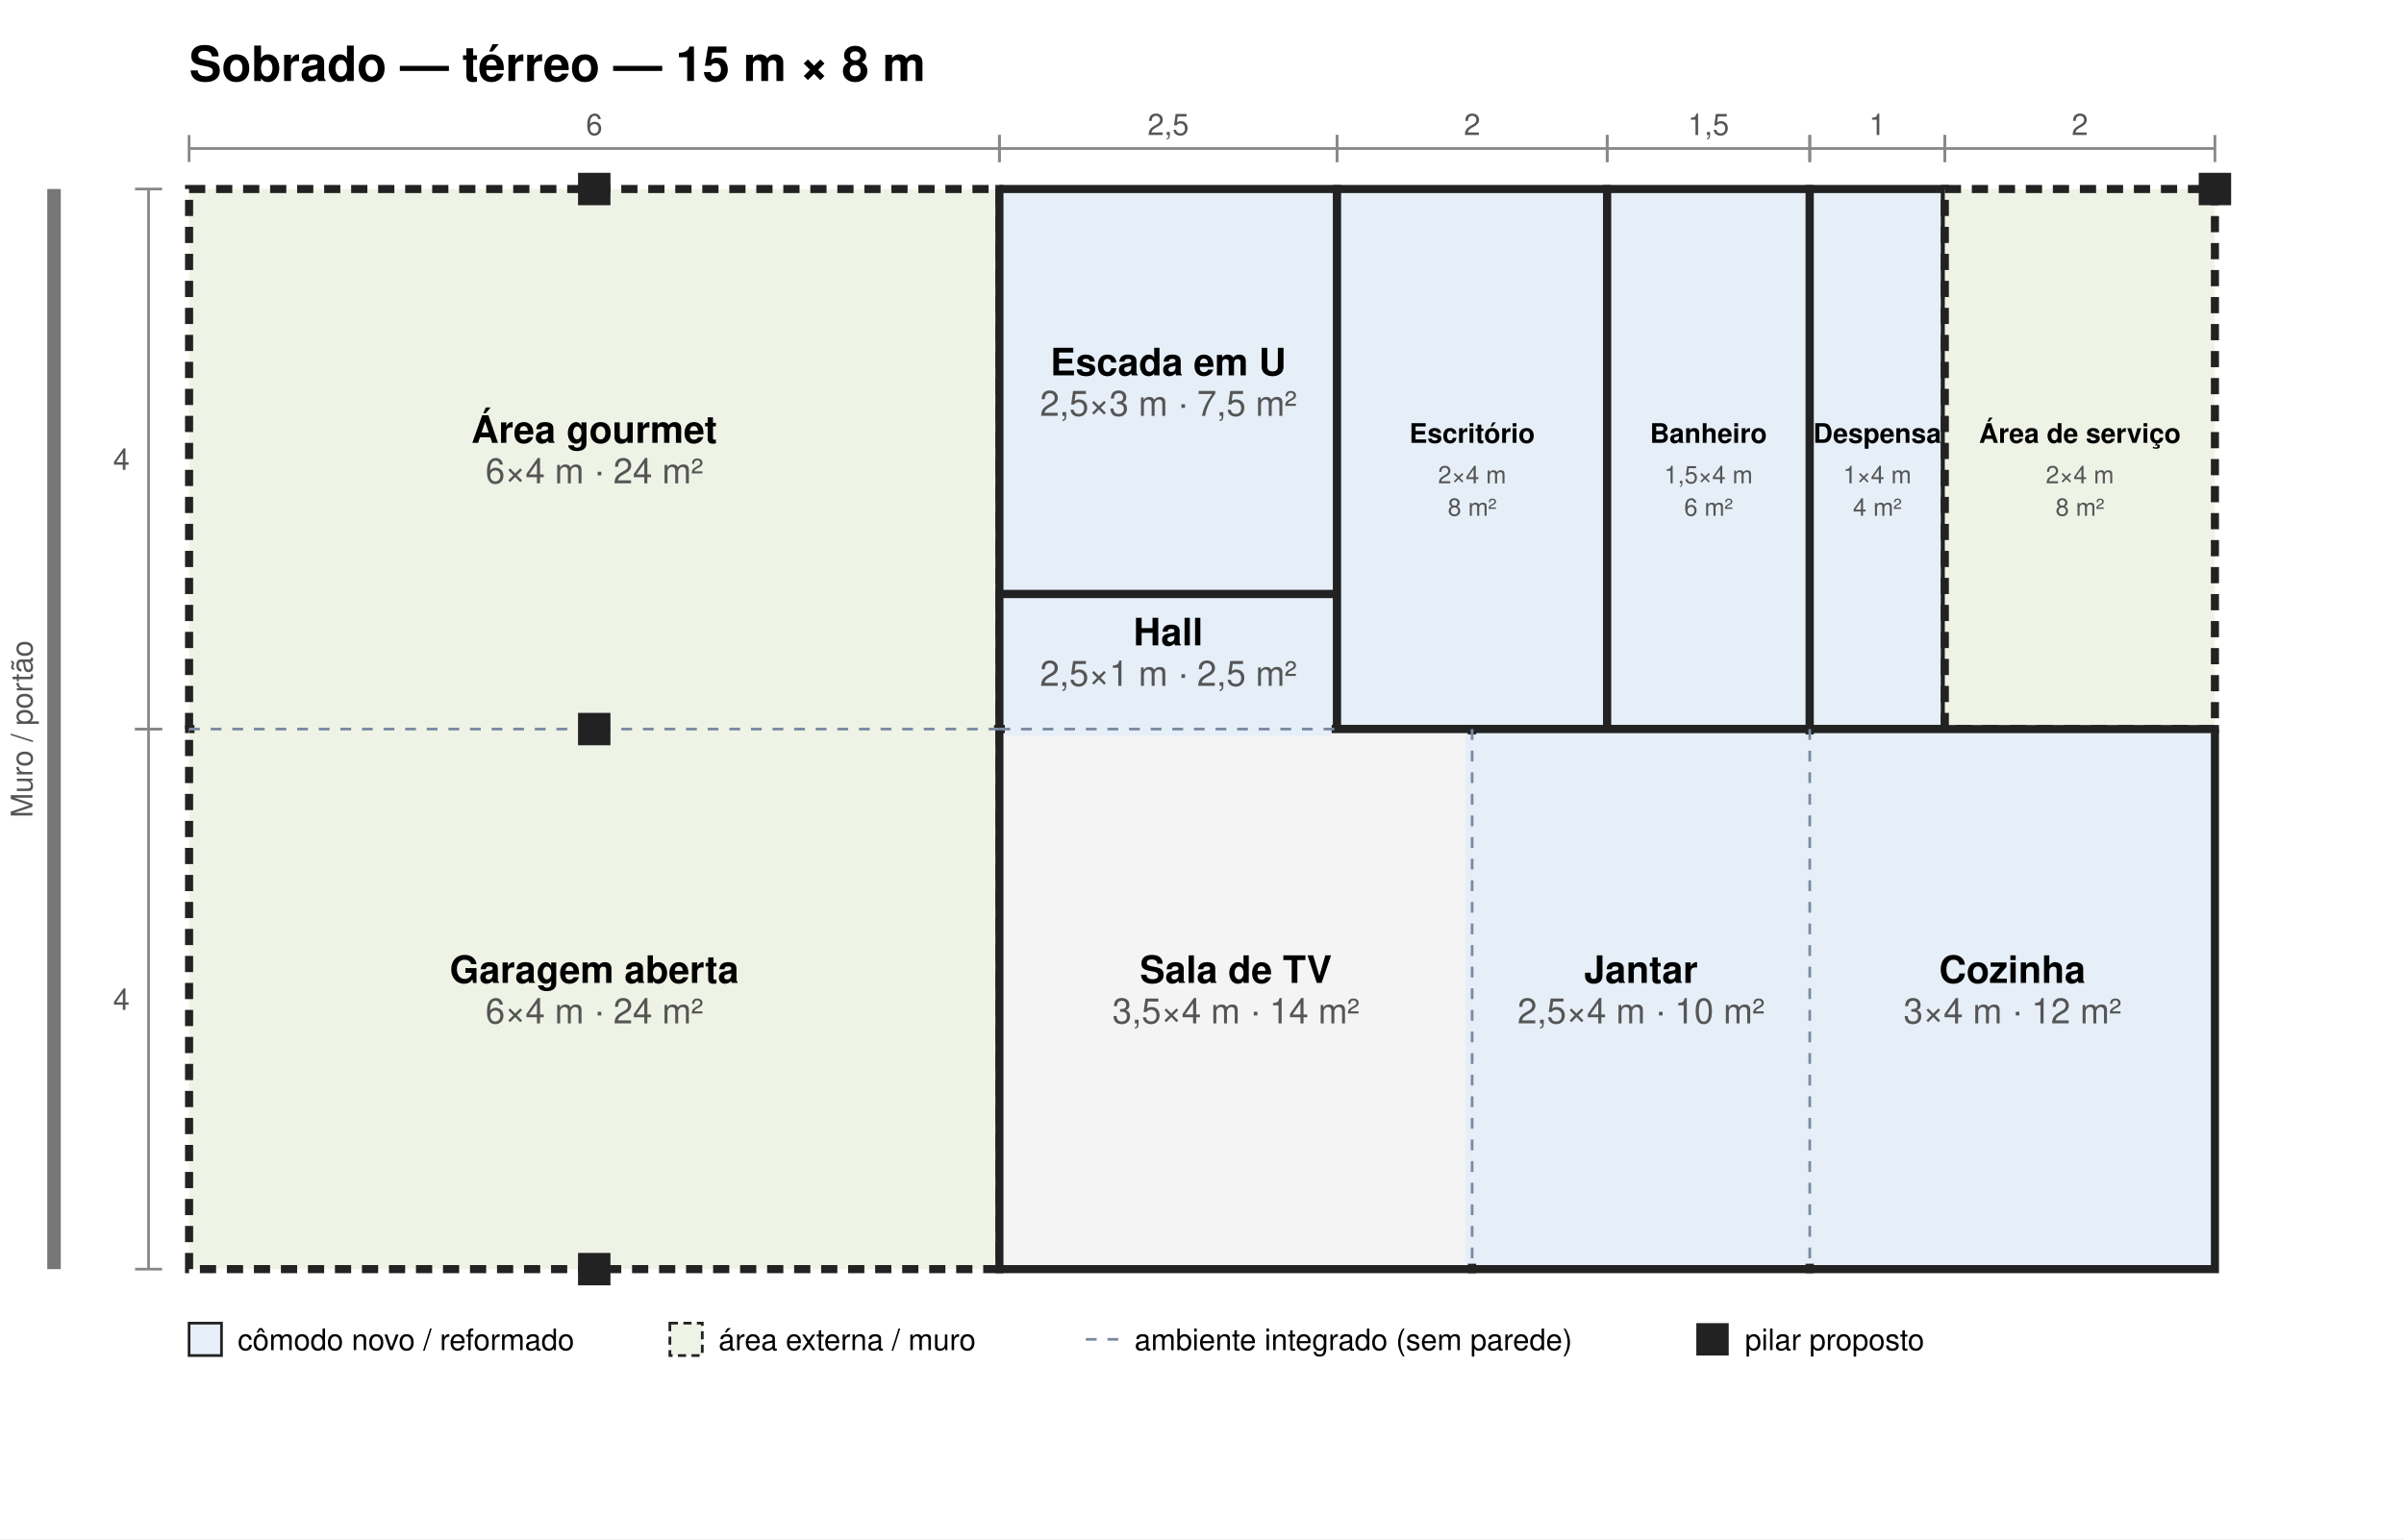
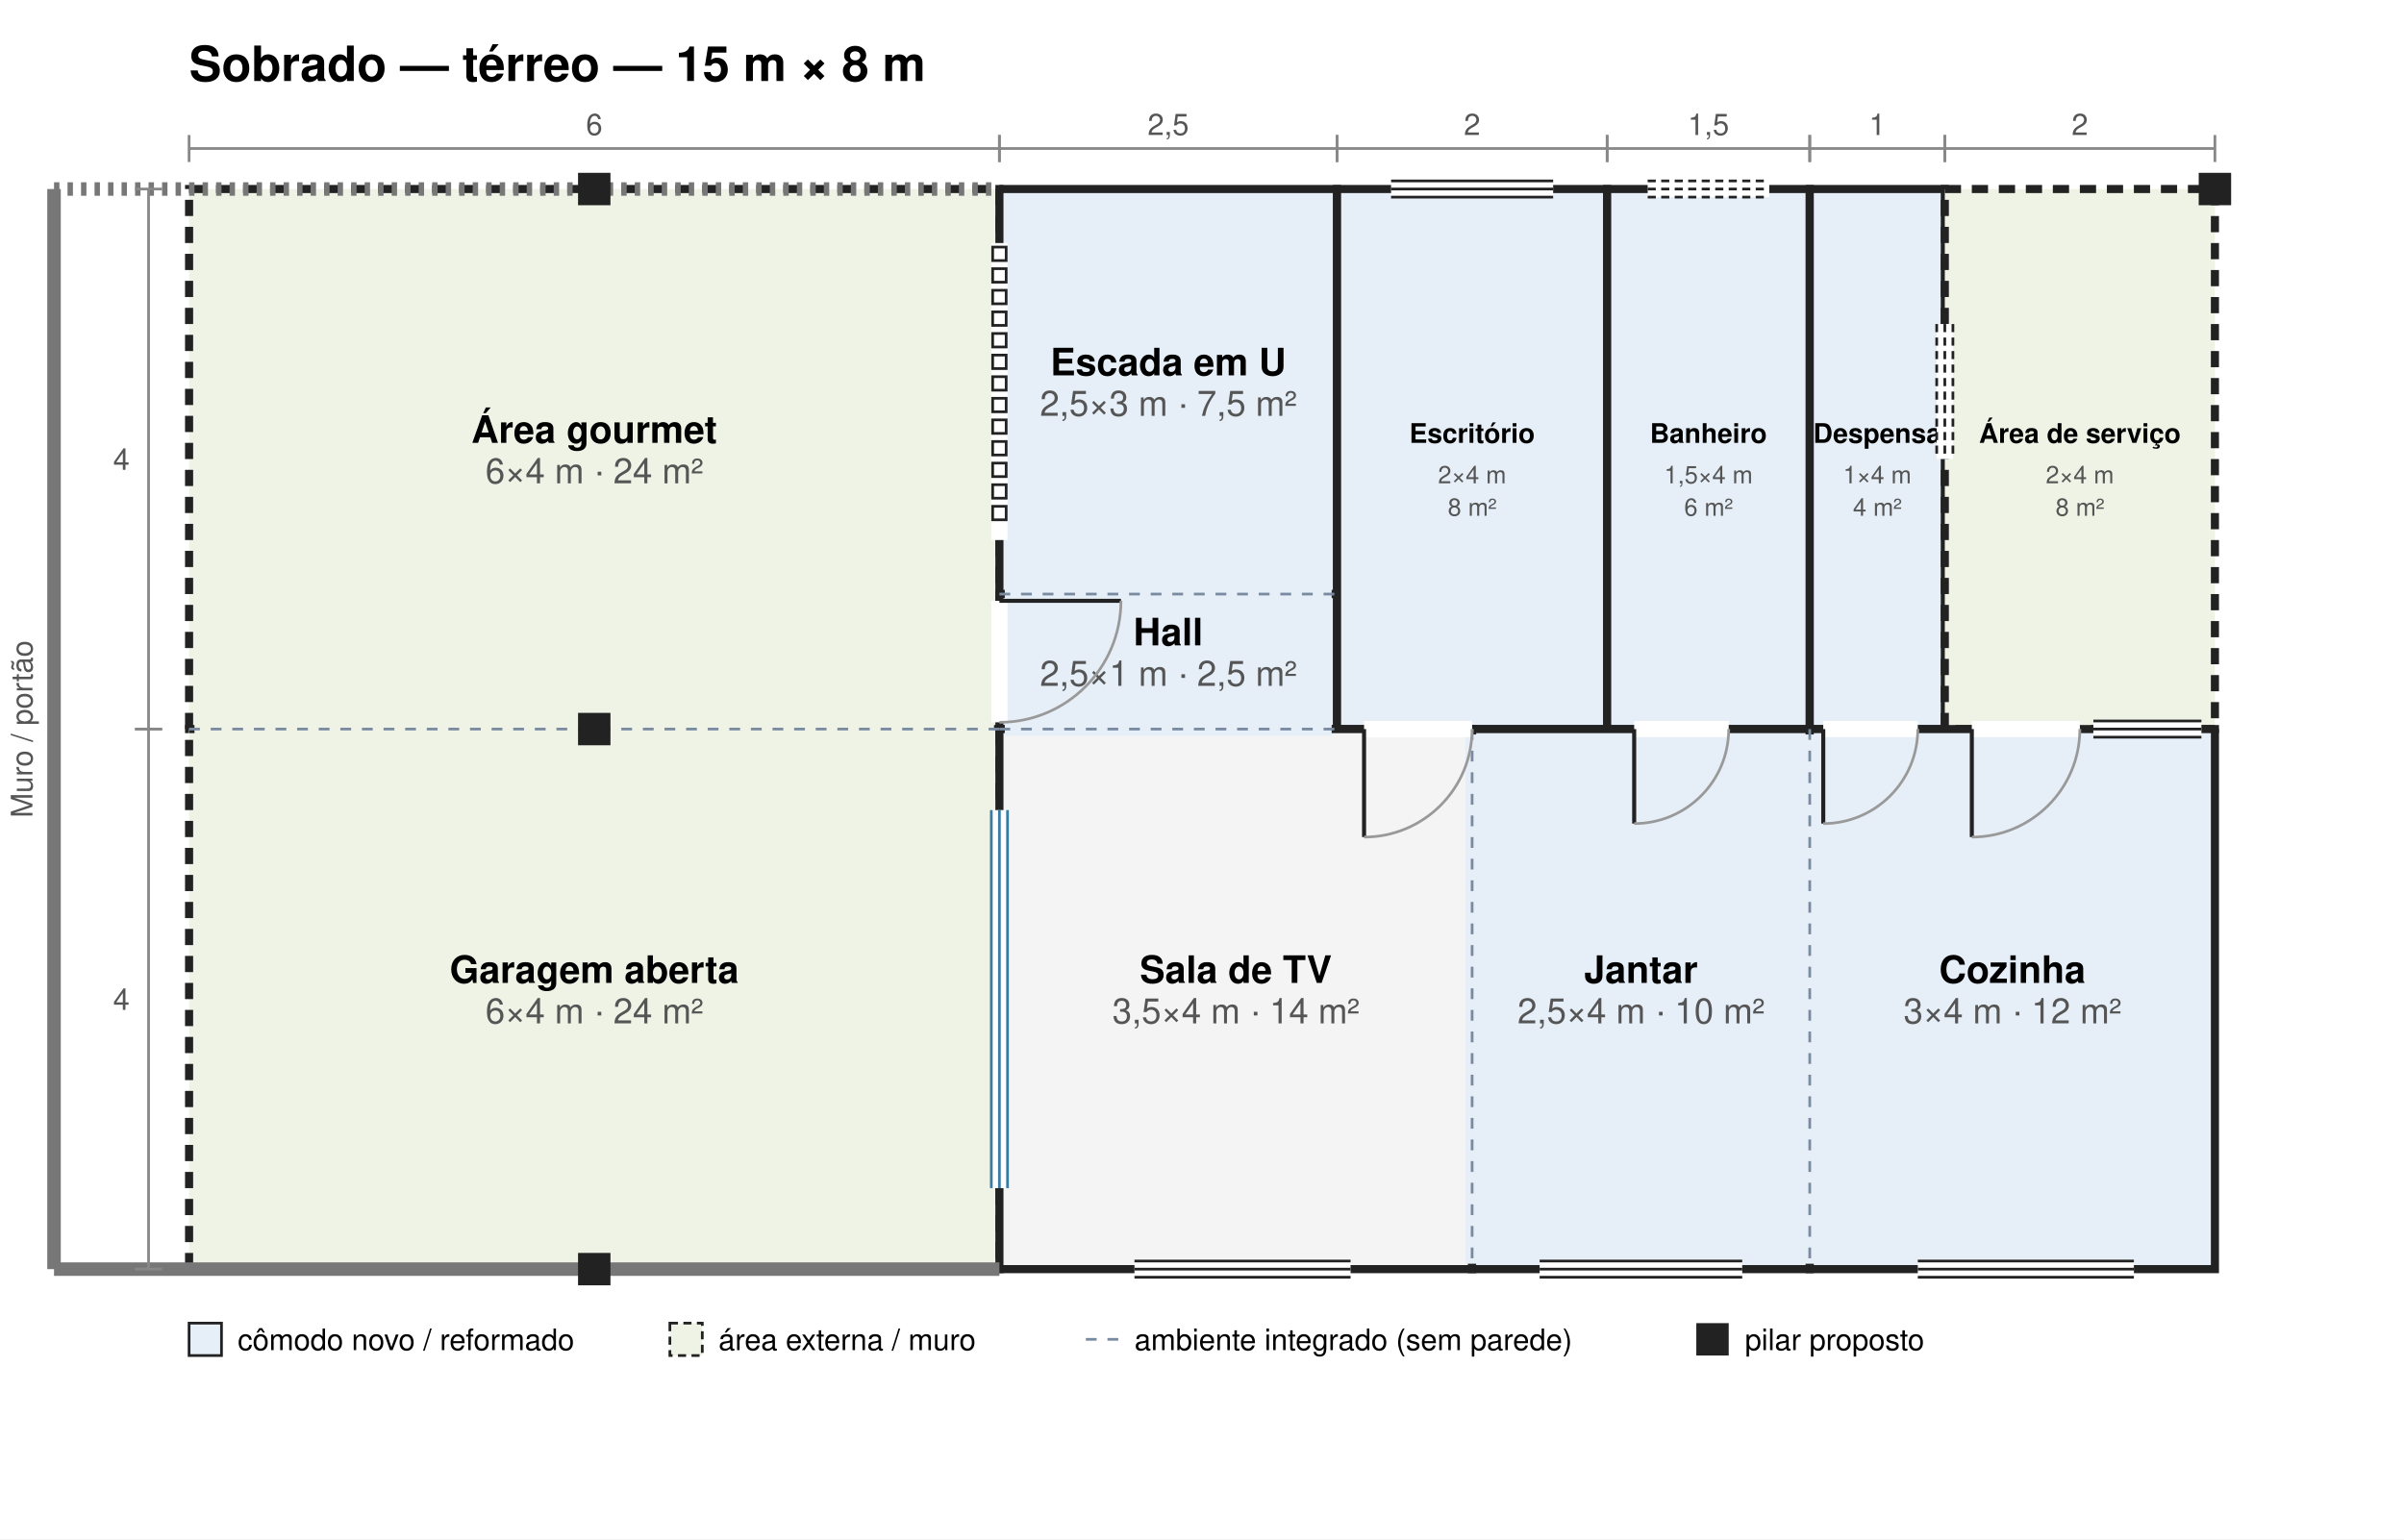
<svg xmlns="http://www.w3.org/2000/svg" width="890" height="570" font-family="Helvetica,Arial,sans-serif">
  <rect width="100%" height="100%" fill="#fff" />
  <text x="70" y="30" font-size="18" font-weight="bold">Sobrado — térreo — 15 m × 8 m</text>
  <rect x="70" y="70" width="300" height="200" fill="#eef3e6" stroke="#222" stroke-width="3" stroke-dasharray="6 4" />
  <text x="220.0" y="164.0" font-size="14" text-anchor="middle" font-weight="bold">Área gourmet</text>
  <text x="220.0" y="179.0" font-size="13" text-anchor="middle" fill="#555">6×4 m · 24 m²</text>
  <rect x="70" y="270" width="300" height="200" fill="#eef3e6" stroke="#222" stroke-width="3" stroke-dasharray="6 4" />
  <text x="220.0" y="364.0" font-size="14" text-anchor="middle" font-weight="bold">Garagem aberta</text>
  <text x="220.0" y="379.0" font-size="13" text-anchor="middle" fill="#555">6×4 m · 24 m²</text>
  <rect x="370" y="70" width="125.0" height="150" fill="#e6eff8" stroke="#222" stroke-width="3" />
  <text x="432.5" y="139.0" font-size="14" text-anchor="middle" font-weight="bold">Escada em U</text>
  <text x="432.5" y="154.0" font-size="13" text-anchor="middle" fill="#555">2,5×3 m · 7,5 m²</text>
  <rect x="370" y="220" width="125.0" height="50" fill="#e6eff8" stroke="#222" stroke-width="3" />
  <text x="432.5" y="239.0" font-size="14" text-anchor="middle" font-weight="bold">Hall</text>
  <text x="432.5" y="254.0" font-size="13" text-anchor="middle" fill="#555">2,5×1 m · 2,5 m²</text>
  <rect x="495.0" y="70" width="100" height="200" fill="#e6eff8" stroke="#222" stroke-width="3" />
  <text x="545.0" y="164.0" font-size="10" text-anchor="middle" font-weight="bold">Escritório</text>
  <text x="545.0" y="179.0" font-size="9" text-anchor="middle" fill="#555">2×4 m</text>
  <text x="545.0" y="191.0" font-size="9" text-anchor="middle" fill="#555">8 m²</text>
  <rect x="595.0" y="70" width="75.0" height="200" fill="#e6eff8" stroke="#222" stroke-width="3" />
  <text x="632.5" y="164.0" font-size="10" text-anchor="middle" font-weight="bold">Banheiro</text>
  <text x="632.5" y="179.0" font-size="9" text-anchor="middle" fill="#555">1,5×4 m</text>
  <text x="632.5" y="191.0" font-size="9" text-anchor="middle" fill="#555">6 m²</text>
  <rect x="670" y="70" width="50" height="200" fill="#e6eff8" stroke="#222" stroke-width="3" />
  <text x="695.0" y="164.0" font-size="10" text-anchor="middle" font-weight="bold">Despensa</text>
  <text x="695.0" y="179.0" font-size="9" text-anchor="middle" fill="#555">1×4 m</text>
  <text x="695.0" y="191.0" font-size="9" text-anchor="middle" fill="#555">4 m²</text>
  <rect x="720" y="70" width="100" height="200" fill="#eef3e6" stroke="#222" stroke-width="3" stroke-dasharray="6 4" />
  <text x="770.0" y="164.0" font-size="10" text-anchor="middle" font-weight="bold">Área de serviço</text>
  <text x="770.0" y="179.0" font-size="9" text-anchor="middle" fill="#555">2×4 m</text>
  <text x="770.0" y="191.0" font-size="9" text-anchor="middle" fill="#555">8 m²</text>
  <rect x="370" y="270" width="175.0" height="200" fill="#f4f4f4" stroke="#222" stroke-width="3" />
  <text x="457.5" y="364.0" font-size="14" text-anchor="middle" font-weight="bold">Sala de TV</text>
  <text x="457.5" y="379.0" font-size="13" text-anchor="middle" fill="#555">3,5×4 m · 14 m²</text>
  <rect x="545.0" y="270" width="125.0" height="200" fill="#e6eff8" stroke="#222" stroke-width="3" />
  <text x="607.5" y="364.0" font-size="14" text-anchor="middle" font-weight="bold">Jantar</text>
  <text x="607.5" y="379.0" font-size="13" text-anchor="middle" fill="#555">2,5×4 m · 10 m²</text>
  <rect x="670" y="270" width="150" height="200" fill="#e6eff8" stroke="#222" stroke-width="3" />
  <text x="745.0" y="364.0" font-size="14" text-anchor="middle" font-weight="bold">Cozinha</text>
  <text x="745.0" y="379.0" font-size="13" text-anchor="middle" fill="#555">3×4 m · 12 m²</text>
  <line x1="72" y1="270" x2="368" y2="270" stroke="#eef3e6" stroke-width="5" />
  <line x1="70" y1="270" x2="370" y2="270" stroke="#7a8aa0" stroke-width="1" stroke-dasharray="4 4" />
  <line x1="372" y1="270" x2="493.0" y2="270" stroke="#e6eff8" stroke-width="5" />
  <line x1="370" y1="270" x2="495.0" y2="270" stroke="#7a8aa0" stroke-width="1" stroke-dasharray="4 4" />
  <line x1="545.0" y1="272" x2="545.0" y2="468" stroke="#e6eff8" stroke-width="5" />
  <line x1="545.0" y1="270" x2="545.0" y2="470" stroke="#7a8aa0" stroke-width="1" stroke-dasharray="4 4" />
  <line x1="670" y1="272" x2="670" y2="468" stroke="#e6eff8" stroke-width="5" />
  <line x1="670" y1="270" x2="670" y2="470" stroke="#7a8aa0" stroke-width="1" stroke-dasharray="4 4" />
+   <line x1="372" y1="220" x2="493.0" y2="220" stroke="#e6eff8" stroke-width="5" />
+   <line x1="370" y1="220" x2="495.0" y2="220" stroke="#7a8aa0" stroke-width="1" stroke-dasharray="4 4" />
+   <rect x="367" y="90.0" width="6" height="110.0" fill="#fff" />
+   <rect x="367.5" y="91.5" width="5" height="5" fill="none" stroke="#222" stroke-width="1" />
+   <rect x="367.5" y="99.5" width="5" height="5" fill="none" stroke="#222" stroke-width="1" />
+   <rect x="367.5" y="107.5" width="5" height="5" fill="none" stroke="#222" stroke-width="1" />
+   <rect x="367.5" y="115.5" width="5" height="5" fill="none" stroke="#222" stroke-width="1" />
+   <rect x="367.5" y="123.5" width="5" height="5" fill="none" stroke="#222" stroke-width="1" />
+   <rect x="367.5" y="131.5" width="5" height="5" fill="none" stroke="#222" stroke-width="1" />
+   <rect x="367.5" y="139.5" width="5" height="5" fill="none" stroke="#222" stroke-width="1" />
+   <rect x="367.5" y="147.5" width="5" height="5" fill="none" stroke="#222" stroke-width="1" />
+   <rect x="367.5" y="155.5" width="5" height="5" fill="none" stroke="#222" stroke-width="1" />
+   <rect x="367.5" y="163.5" width="5" height="5" fill="none" stroke="#222" stroke-width="1" />
+   <rect x="367.5" y="171.5" width="5" height="5" fill="none" stroke="#222" stroke-width="1" />
+   <rect x="367.5" y="179.5" width="5" height="5" fill="none" stroke="#222" stroke-width="1" />
+   <rect x="367.5" y="187.5" width="5" height="5" fill="none" stroke="#222" stroke-width="1" />
+   <rect x="367" y="222.5" width="6" height="45.0" fill="#fff" />
+   <line x1="370" y1="222.5" x2="415.0" y2="222.5" stroke="#222" stroke-width="1.5" />
+   <path d="M415.0,222.5 A45.0,45.0 0 0 1 370,267.5" fill="none" stroke="#999" stroke-width="1" />
+   <rect x="367" y="300.0" width="6" height="140.0" fill="#fff" />
+   <line x1="367" y1="300.0" x2="367" y2="440.0" stroke="#3a7ca5" stroke-width="1" />
+   <line x1="370" y1="300.0" x2="370" y2="440.0" stroke="#3a7ca5" stroke-width="1" />
+   <line x1="373" y1="300.0" x2="373" y2="440.0" stroke="#3a7ca5" stroke-width="1" />
+   <rect x="505" y="267" width="40" height="6" fill="#fff" />
+   <line x1="505" y1="270" x2="505" y2="310" stroke="#222" stroke-width="1.5" />
+   <path d="M505,310 A40,40 0 0 0 545.0,270" fill="none" stroke="#999" stroke-width="1" />
+   <rect x="515.0" y="67" width="60.0" height="6" fill="#fff" />
+   <line x1="515.0" y1="67" x2="575.0" y2="67" stroke="#222" stroke-width="1" />
+   <line x1="515.0" y1="70" x2="575.0" y2="70" stroke="#222" stroke-width="1" />
+   <line x1="515.0" y1="73" x2="575.0" y2="73" stroke="#222" stroke-width="1" />
+   <rect x="605.0" y="267" width="35.0" height="6" fill="#fff" />
+   <line x1="605.0" y1="270" x2="605.0" y2="305.0" stroke="#222" stroke-width="1.5" />
+   <path d="M605.0,305.0 A35.0,35.0 0 0 0 640.0,270" fill="none" stroke="#999" stroke-width="1" />
+   <rect x="610.0" y="67" width="45.0" height="6" fill="#fff" />
+   <line x1="610.0" y1="67" x2="655.0" y2="67" stroke="#222" stroke-width="1" stroke-dasharray="3 2" />
+   <line x1="610.0" y1="70" x2="655.0" y2="70" stroke="#222" stroke-width="1" stroke-dasharray="3 2" />
+   <line x1="610.0" y1="73" x2="655.0" y2="73" stroke="#222" stroke-width="1" stroke-dasharray="3 2" />
+   <rect x="675.0" y="267" width="35.0" height="6" fill="#fff" />
+   <line x1="675.0" y1="270" x2="675.0" y2="305.0" stroke="#222" stroke-width="1.5" />
+   <path d="M675.0,305.0 A35.0,35.0 0 0 0 710.0,270" fill="none" stroke="#999" stroke-width="1" />
+   <rect x="717" y="120" width="6" height="50" fill="#fff" />
+   <line x1="717" y1="120" x2="717" y2="170" stroke="#222" stroke-width="1" stroke-dasharray="3 2" />
+   <line x1="720" y1="120" x2="720" y2="170" stroke="#222" stroke-width="1" stroke-dasharray="3 2" />
+   <line x1="723" y1="120" x2="723" y2="170" stroke="#222" stroke-width="1" stroke-dasharray="3 2" />
+   <rect x="730.0" y="267" width="40.0" height="6" fill="#fff" />
+   <line x1="730.0" y1="270" x2="730.0" y2="310.0" stroke="#222" stroke-width="1.5" />
+   <path d="M730.0,310.0 A40.0,40.0 0 0 0 770,270" fill="none" stroke="#999" stroke-width="1" />
+   <rect x="775.0" y="267" width="40.0" height="6" fill="#fff" />
+   <line x1="775.0" y1="267" x2="815.0" y2="267" stroke="#222" stroke-width="1" />
+   <line x1="775.0" y1="270" x2="815.0" y2="270" stroke="#222" stroke-width="1" />
+   <line x1="775.0" y1="273" x2="815.0" y2="273" stroke="#222" stroke-width="1" />
+   <rect x="420" y="467" width="80.0" height="6" fill="#fff" />
+   <line x1="420" y1="467" x2="500.0" y2="467" stroke="#222" stroke-width="1" />
+   <line x1="420" y1="470" x2="500.0" y2="470" stroke="#222" stroke-width="1" />
+   <line x1="420" y1="473" x2="500.0" y2="473" stroke="#222" stroke-width="1" />
+   <rect x="570" y="467" width="75.0" height="6" fill="#fff" />
+   <line x1="570" y1="467" x2="645.0" y2="467" stroke="#222" stroke-width="1" />
+   <line x1="570" y1="470" x2="645.0" y2="470" stroke="#222" stroke-width="1" />
+   <line x1="570" y1="473" x2="645.0" y2="473" stroke="#222" stroke-width="1" />
+   <rect x="710.0" y="467" width="80.0" height="6" fill="#fff" />
+   <line x1="710.0" y1="467" x2="790.0" y2="467" stroke="#222" stroke-width="1" />
+   <line x1="710.0" y1="470" x2="790.0" y2="470" stroke="#222" stroke-width="1" />
+   <line x1="710.0" y1="473" x2="790.0" y2="473" stroke="#222" stroke-width="1" />
  <line x1="20" y1="70" x2="20" y2="470" stroke="#777" stroke-width="5" />
  <text x="12" y="270.0" font-size="11" fill="#555" text-anchor="middle" transform="rotate(-90 12 270.0)">Muro / portão</text>
+   <line x1="20" y1="70" x2="370" y2="70" stroke="#777" stroke-width="5" stroke-dasharray="2 3" />
+   <line x1="20" y1="470" x2="370" y2="470" stroke="#777" stroke-width="5" />
  <rect x="214" y="64" width="12" height="12" fill="#222" />
  <rect x="214" y="264" width="12" height="12" fill="#222" />
  <rect x="214" y="464" width="12" height="12" fill="#222" />
  <rect x="814" y="64" width="12" height="12" fill="#222" />
  <line x1="70" y1="55" x2="370" y2="55" stroke="#888" />
  <line x1="70" y1="50" x2="70" y2="60" stroke="#888" />
  <line x1="370" y1="50" x2="370" y2="60" stroke="#888" />
  <text x="220.0" y="50" font-size="11" text-anchor="middle" fill="#555">6</text>
  <line x1="370" y1="55" x2="495.0" y2="55" stroke="#888" />
  <line x1="370" y1="50" x2="370" y2="60" stroke="#888" />
  <line x1="495.0" y1="50" x2="495.0" y2="60" stroke="#888" />
  <text x="432.5" y="50" font-size="11" text-anchor="middle" fill="#555">2,5</text>
  <line x1="495.0" y1="55" x2="595.0" y2="55" stroke="#888" />
  <line x1="495.0" y1="50" x2="495.0" y2="60" stroke="#888" />
  <line x1="595.0" y1="50" x2="595.0" y2="60" stroke="#888" />
  <text x="545.0" y="50" font-size="11" text-anchor="middle" fill="#555">2</text>
  <line x1="595.0" y1="55" x2="670.0" y2="55" stroke="#888" />
  <line x1="595.0" y1="50" x2="595.0" y2="60" stroke="#888" />
  <line x1="670.0" y1="50" x2="670.0" y2="60" stroke="#888" />
  <text x="632.5" y="50" font-size="11" text-anchor="middle" fill="#555">1,5</text>
  <line x1="670" y1="55" x2="720" y2="55" stroke="#888" />
  <line x1="670" y1="50" x2="670" y2="60" stroke="#888" />
  <line x1="720" y1="50" x2="720" y2="60" stroke="#888" />
  <text x="695.0" y="50" font-size="11" text-anchor="middle" fill="#555">1</text>
  <line x1="720" y1="55" x2="820" y2="55" stroke="#888" />
  <line x1="720" y1="50" x2="720" y2="60" stroke="#888" />
  <line x1="820" y1="50" x2="820" y2="60" stroke="#888" />
  <text x="770.0" y="50" font-size="11" text-anchor="middle" fill="#555">2</text>
  <line x1="55" y1="70" x2="55" y2="270" stroke="#888" />
  <line x1="50" y1="70" x2="60" y2="70" stroke="#888" />
  <line x1="50" y1="270" x2="60" y2="270" stroke="#888" />
  <text x="48" y="174.0" font-size="11" text-anchor="end" fill="#555">4</text>
  <line x1="55" y1="270" x2="55" y2="470" stroke="#888" />
  <line x1="50" y1="270" x2="60" y2="270" stroke="#888" />
  <line x1="50" y1="470" x2="60" y2="470" stroke="#888" />
  <text x="48" y="374.0" font-size="11" text-anchor="end" fill="#555">4</text>
  <rect x="70" y="490" width="12" height="12" fill="#e6eff8" stroke="#222" />
  <text x="88" y="500" font-size="11">cômodo novo / reformado</text>
  <rect x="248" y="490" width="12" height="12" fill="#eef3e6" stroke="#222" stroke-dasharray="3 2" />
  <text x="266" y="500" font-size="11">área externa / muro</text>
  <line x1="402" y1="496" x2="414" y2="496" stroke="#7a8aa0" stroke-dasharray="4 4" />
  <text x="420" y="500" font-size="11">ambiente integrado (sem parede)</text>
  <rect x="628" y="490" width="12" height="12" fill="#222" />
  <text x="646" y="500" font-size="11">pilar proposto</text>
</svg>
